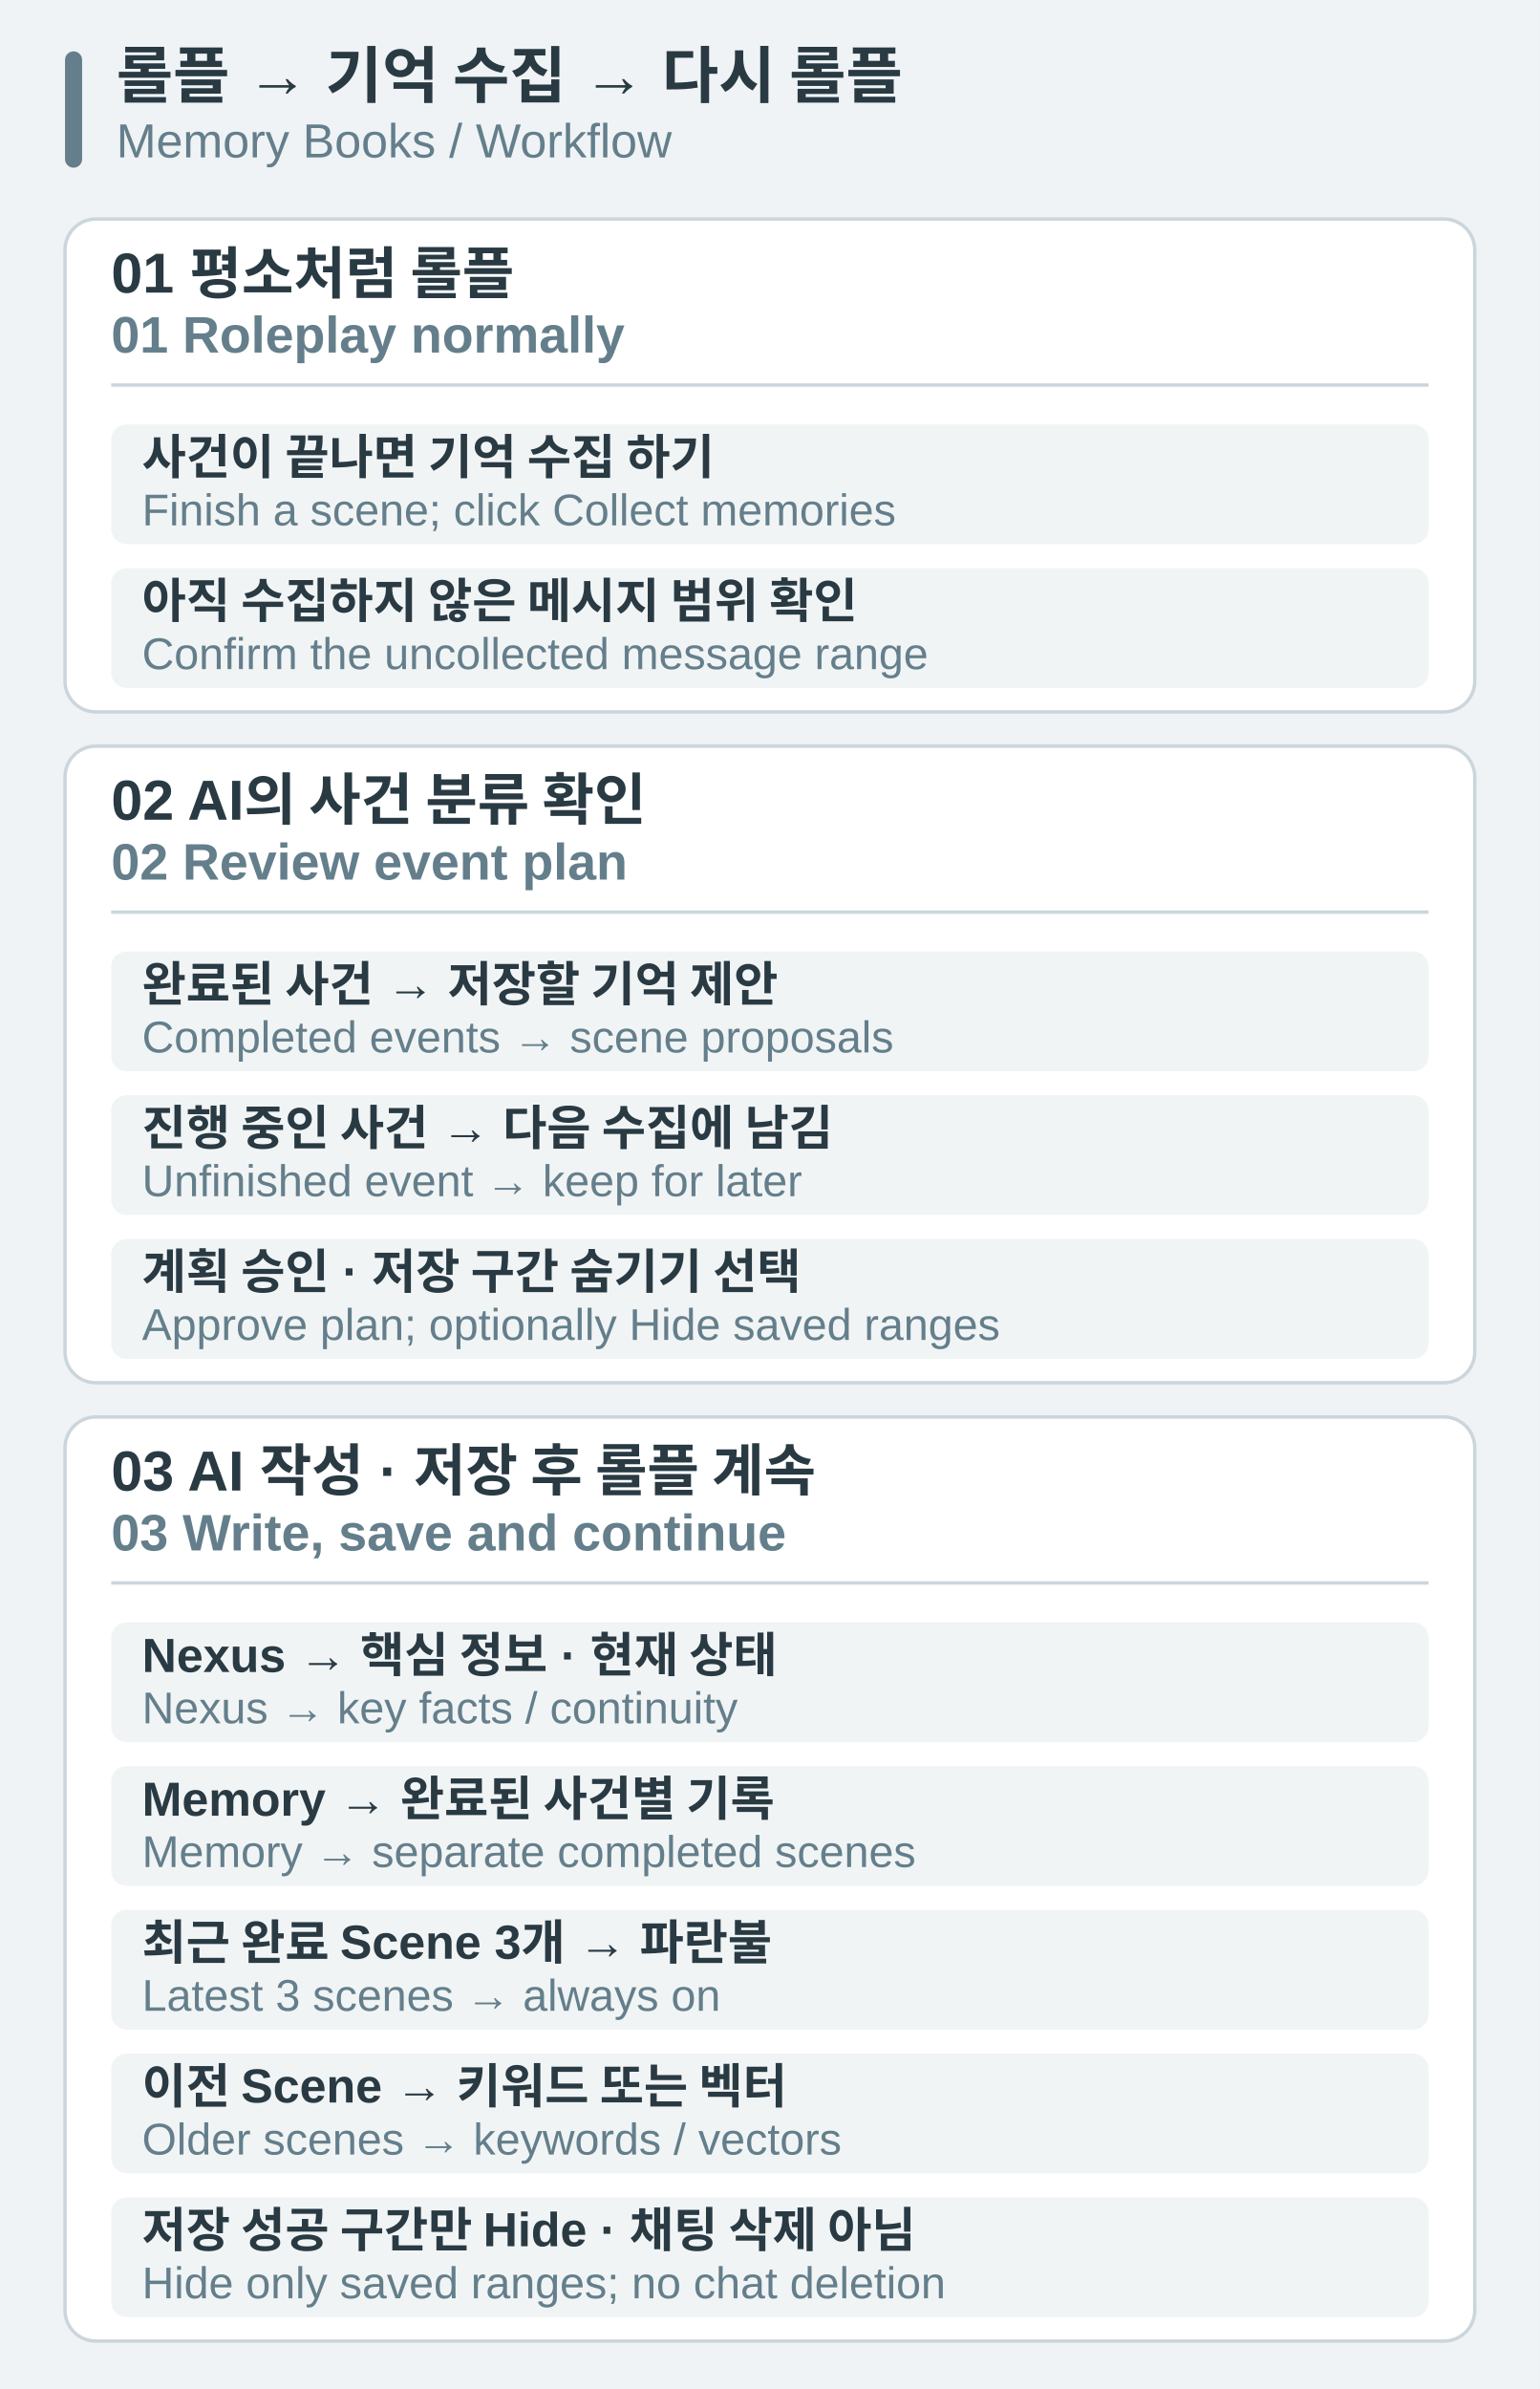
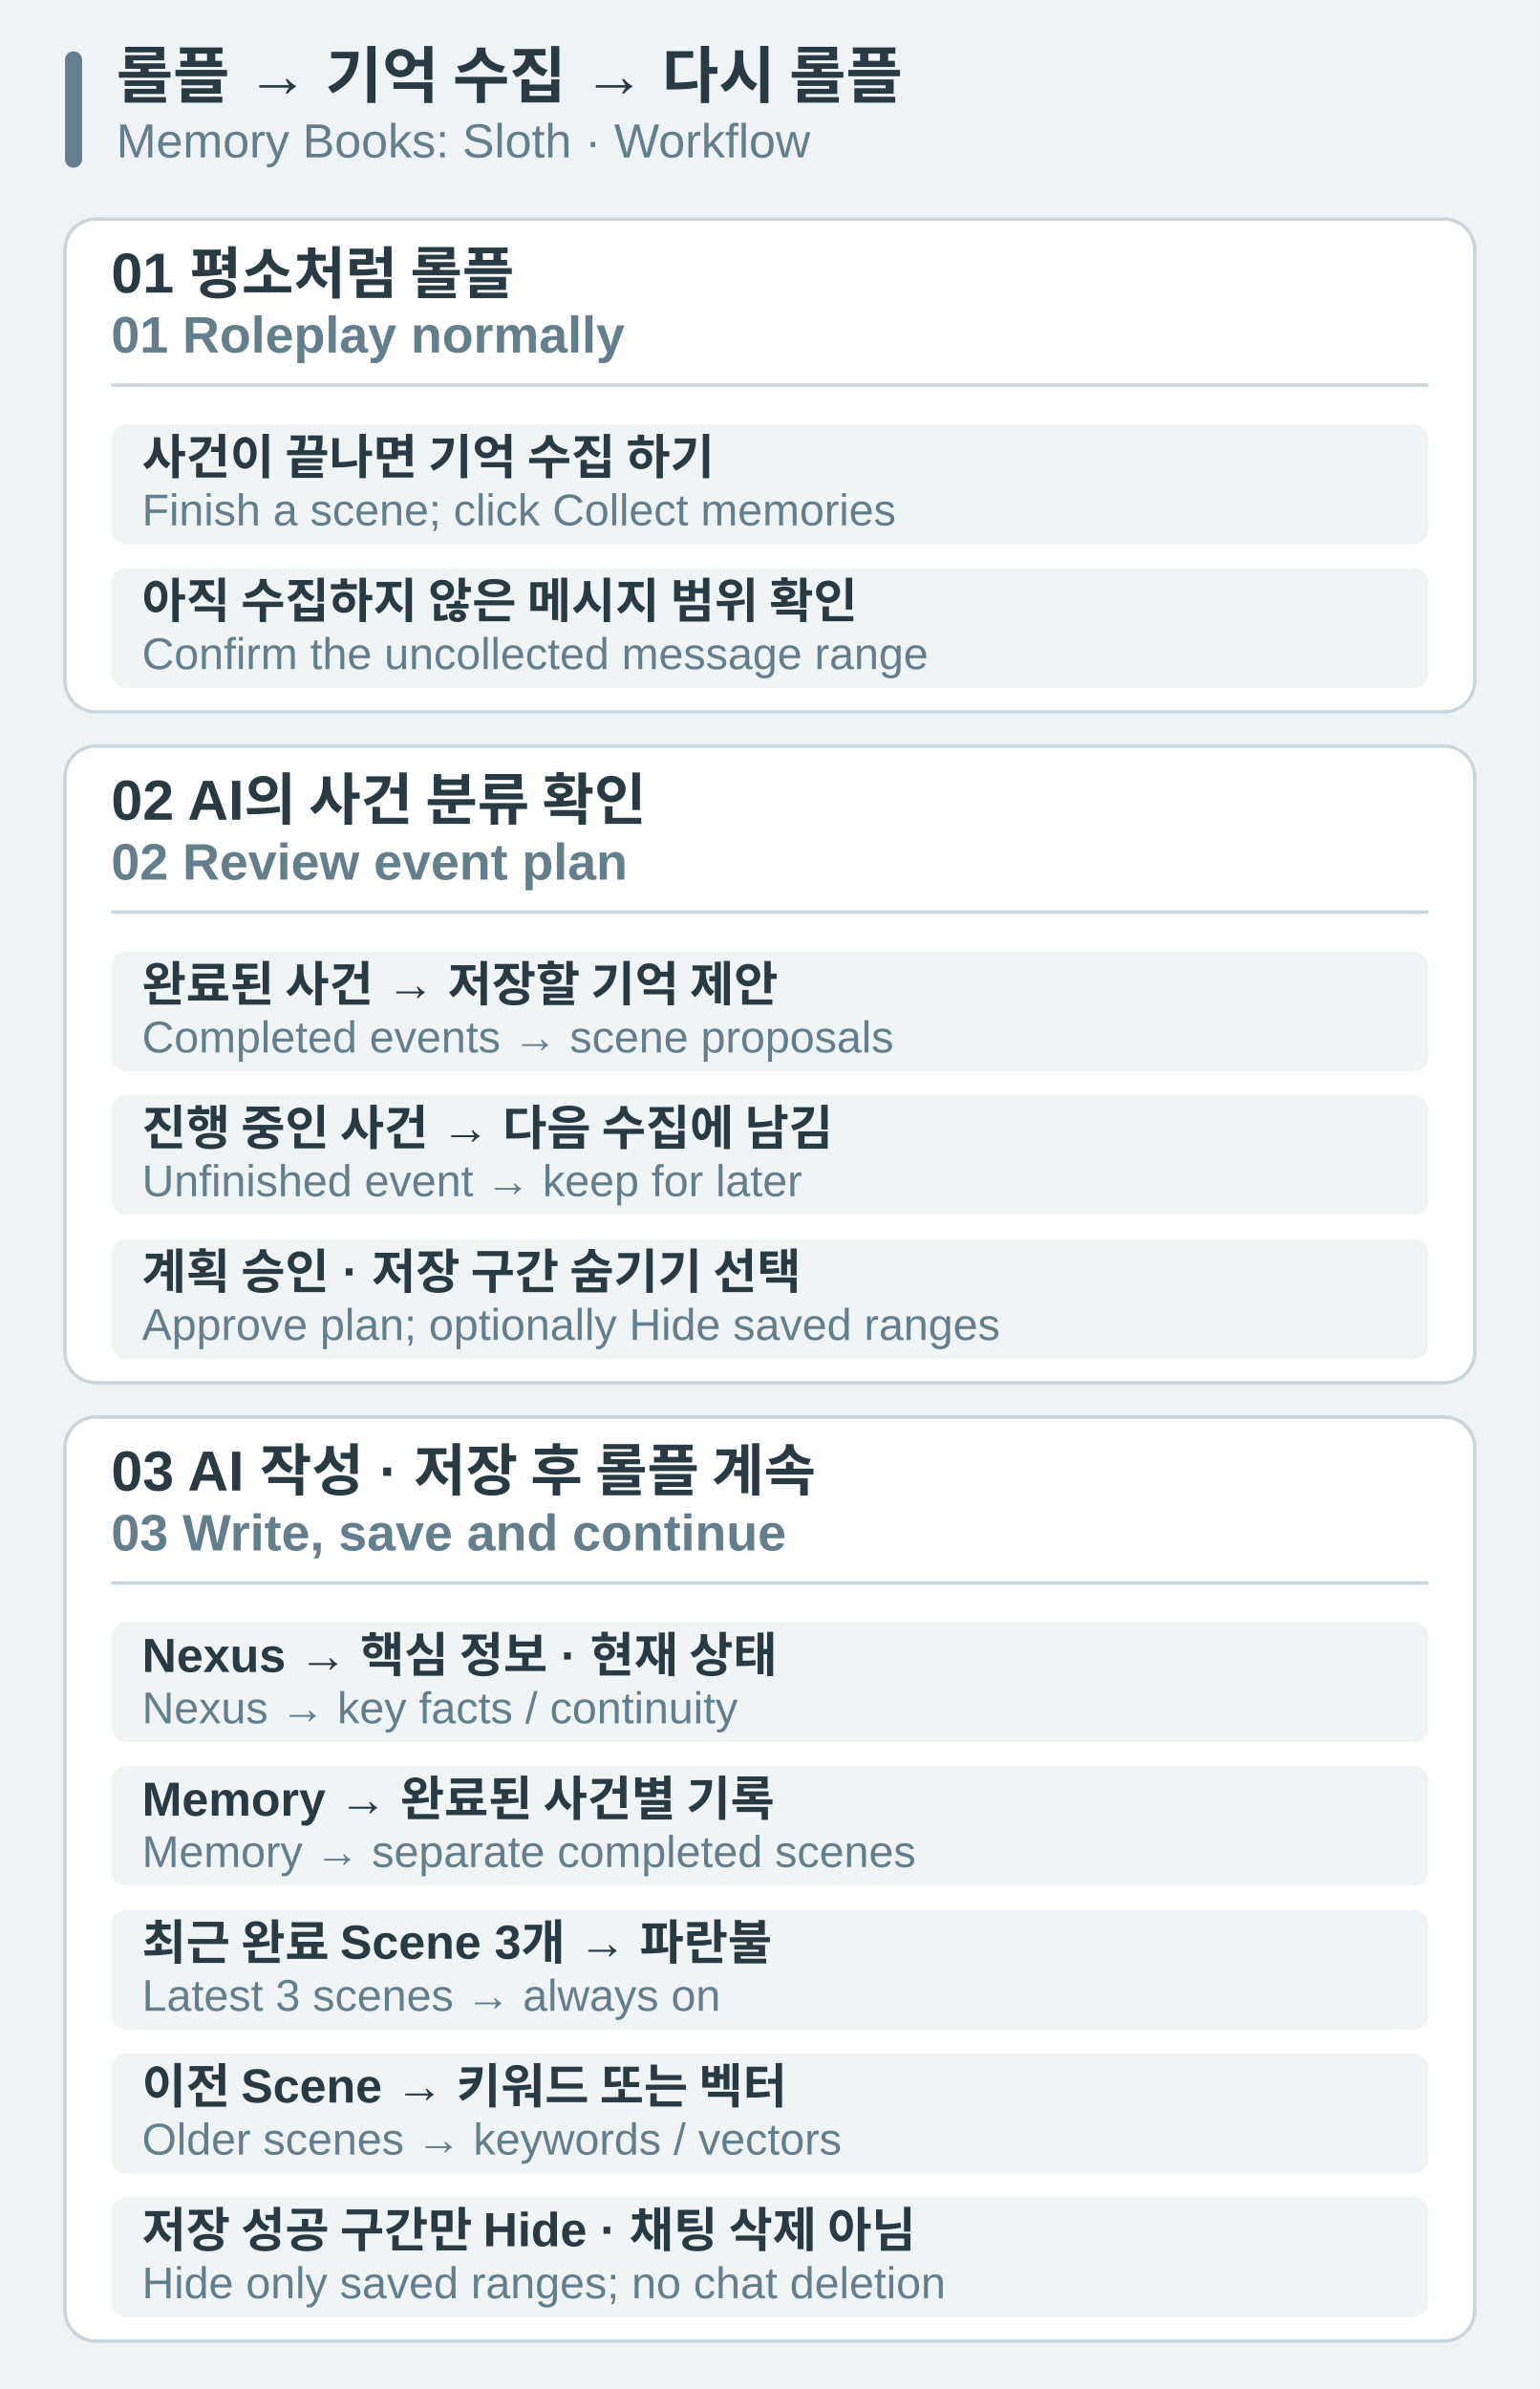
<svg xmlns="http://www.w3.org/2000/svg" width="900" height="1396" viewBox="0 0 900 1396" font-family="Arial,'Noto Sans KR','Apple SD Gothic Neo','Malgun Gothic',sans-serif" role="img" aria-label="Memory Books / Workflow">
  <rect width="900" height="1396" fill="#eff3f5" />
  <rect x="38" y="30" width="10" height="68" rx="5" fill="#647f8b" />
  <text x="68" y="57" font-size="36" fill="#293a43" font-weight="600">롤플 → 기억 수집 → 다시 롤플</text>
-   <text x="68" y="92" font-size="28" fill="#647f8b" font-weight="400">Memory Books / Workflow</text>
+   <text x="68" y="92" font-size="28" fill="#647f8b" font-weight="400">Memory Books: Sloth · Workflow</text>
  <rect x="38" y="128" width="824" height="288" rx="18" fill="#fff" stroke="#cbd6dc" stroke-width="2" />
  <text x="65" y="171" font-size="33" fill="#293a43" font-weight="600">01 평소처럼 롤플</text>
  <text x="65" y="206" font-size="30" fill="#647f8b" font-weight="600">01 Roleplay normally</text>
  <path d="M65 225H835" stroke="#cbd6dc" stroke-width="2" />
  <rect x="65" y="248" width="770" height="70" rx="9" fill="#f1f4f5" />
  <text x="83" y="277" font-size="28" fill="#293a43" font-weight="600">사건이 끝나면 기억 수집 하기</text>
  <text x="83" y="307" font-size="26" fill="#647f8b" font-weight="400">Finish a scene; click Collect memories</text>
  <rect x="65" y="332" width="770" height="70" rx="9" fill="#f1f4f5" />
  <text x="83" y="361" font-size="28" fill="#293a43" font-weight="600">아직 수집하지 않은 메시지 범위 확인</text>
  <text x="83" y="391" font-size="26" fill="#647f8b" font-weight="400">Confirm the uncollected message range</text>
  <rect x="38" y="436" width="824" height="372" rx="18" fill="#fff" stroke="#cbd6dc" stroke-width="2" />
  <text x="65" y="479" font-size="33" fill="#293a43" font-weight="600">02 AI의 사건 분류 확인</text>
  <text x="65" y="514" font-size="30" fill="#647f8b" font-weight="600">02 Review event plan</text>
  <path d="M65 533H835" stroke="#cbd6dc" stroke-width="2" />
  <rect x="65" y="556" width="770" height="70" rx="9" fill="#f1f4f5" />
  <text x="83" y="585" font-size="28" fill="#293a43" font-weight="600">완료된 사건 → 저장할 기억 제안</text>
  <text x="83" y="615" font-size="26" fill="#647f8b" font-weight="400">Completed events → scene proposals</text>
  <rect x="65" y="640" width="770" height="70" rx="9" fill="#f1f4f5" />
  <text x="83" y="669" font-size="28" fill="#293a43" font-weight="600">진행 중인 사건 → 다음 수집에 남김</text>
  <text x="83" y="699" font-size="26" fill="#647f8b" font-weight="400">Unfinished event → keep for later</text>
  <rect x="65" y="724" width="770" height="70" rx="9" fill="#f1f4f5" />
  <text x="83" y="753" font-size="28" fill="#293a43" font-weight="600">계획 승인 · 저장 구간 숨기기 선택</text>
  <text x="83" y="783" font-size="26" fill="#647f8b" font-weight="400">Approve plan; optionally Hide saved ranges</text>
  <rect x="38" y="828" width="824" height="540" rx="18" fill="#fff" stroke="#cbd6dc" stroke-width="2" />
  <text x="65" y="871" font-size="33" fill="#293a43" font-weight="600">03 AI 작성 · 저장 후 롤플 계속</text>
  <text x="65" y="906" font-size="30" fill="#647f8b" font-weight="600">03 Write, save and continue</text>
  <path d="M65 925H835" stroke="#cbd6dc" stroke-width="2" />
  <rect x="65" y="948" width="770" height="70" rx="9" fill="#f1f4f5" />
  <text x="83" y="977" font-size="28" fill="#293a43" font-weight="600">Nexus → 핵심 정보 · 현재 상태</text>
  <text x="83" y="1007" font-size="26" fill="#647f8b" font-weight="400">Nexus → key facts / continuity</text>
  <rect x="65" y="1032" width="770" height="70" rx="9" fill="#f1f4f5" />
  <text x="83" y="1061" font-size="28" fill="#293a43" font-weight="600">Memory → 완료된 사건별 기록</text>
  <text x="83" y="1091" font-size="26" fill="#647f8b" font-weight="400">Memory → separate completed scenes</text>
  <rect x="65" y="1116" width="770" height="70" rx="9" fill="#f1f4f5" />
  <text x="83" y="1145" font-size="28" fill="#293a43" font-weight="600">최근 완료 Scene 3개 → 파란불</text>
  <text x="83" y="1175" font-size="26" fill="#647f8b" font-weight="400">Latest 3 scenes → always on</text>
  <rect x="65" y="1200" width="770" height="70" rx="9" fill="#f1f4f5" />
  <text x="83" y="1229" font-size="28" fill="#293a43" font-weight="600">이전 Scene → 키워드 또는 벡터</text>
  <text x="83" y="1259" font-size="26" fill="#647f8b" font-weight="400">Older scenes → keywords / vectors</text>
  <rect x="65" y="1284" width="770" height="70" rx="9" fill="#f1f4f5" />
  <text x="83" y="1313" font-size="28" fill="#293a43" font-weight="600">저장 성공 구간만 Hide · 채팅 삭제 아님</text>
  <text x="83" y="1343" font-size="26" fill="#647f8b" font-weight="400">Hide only saved ranges; no chat deletion</text>
</svg>
